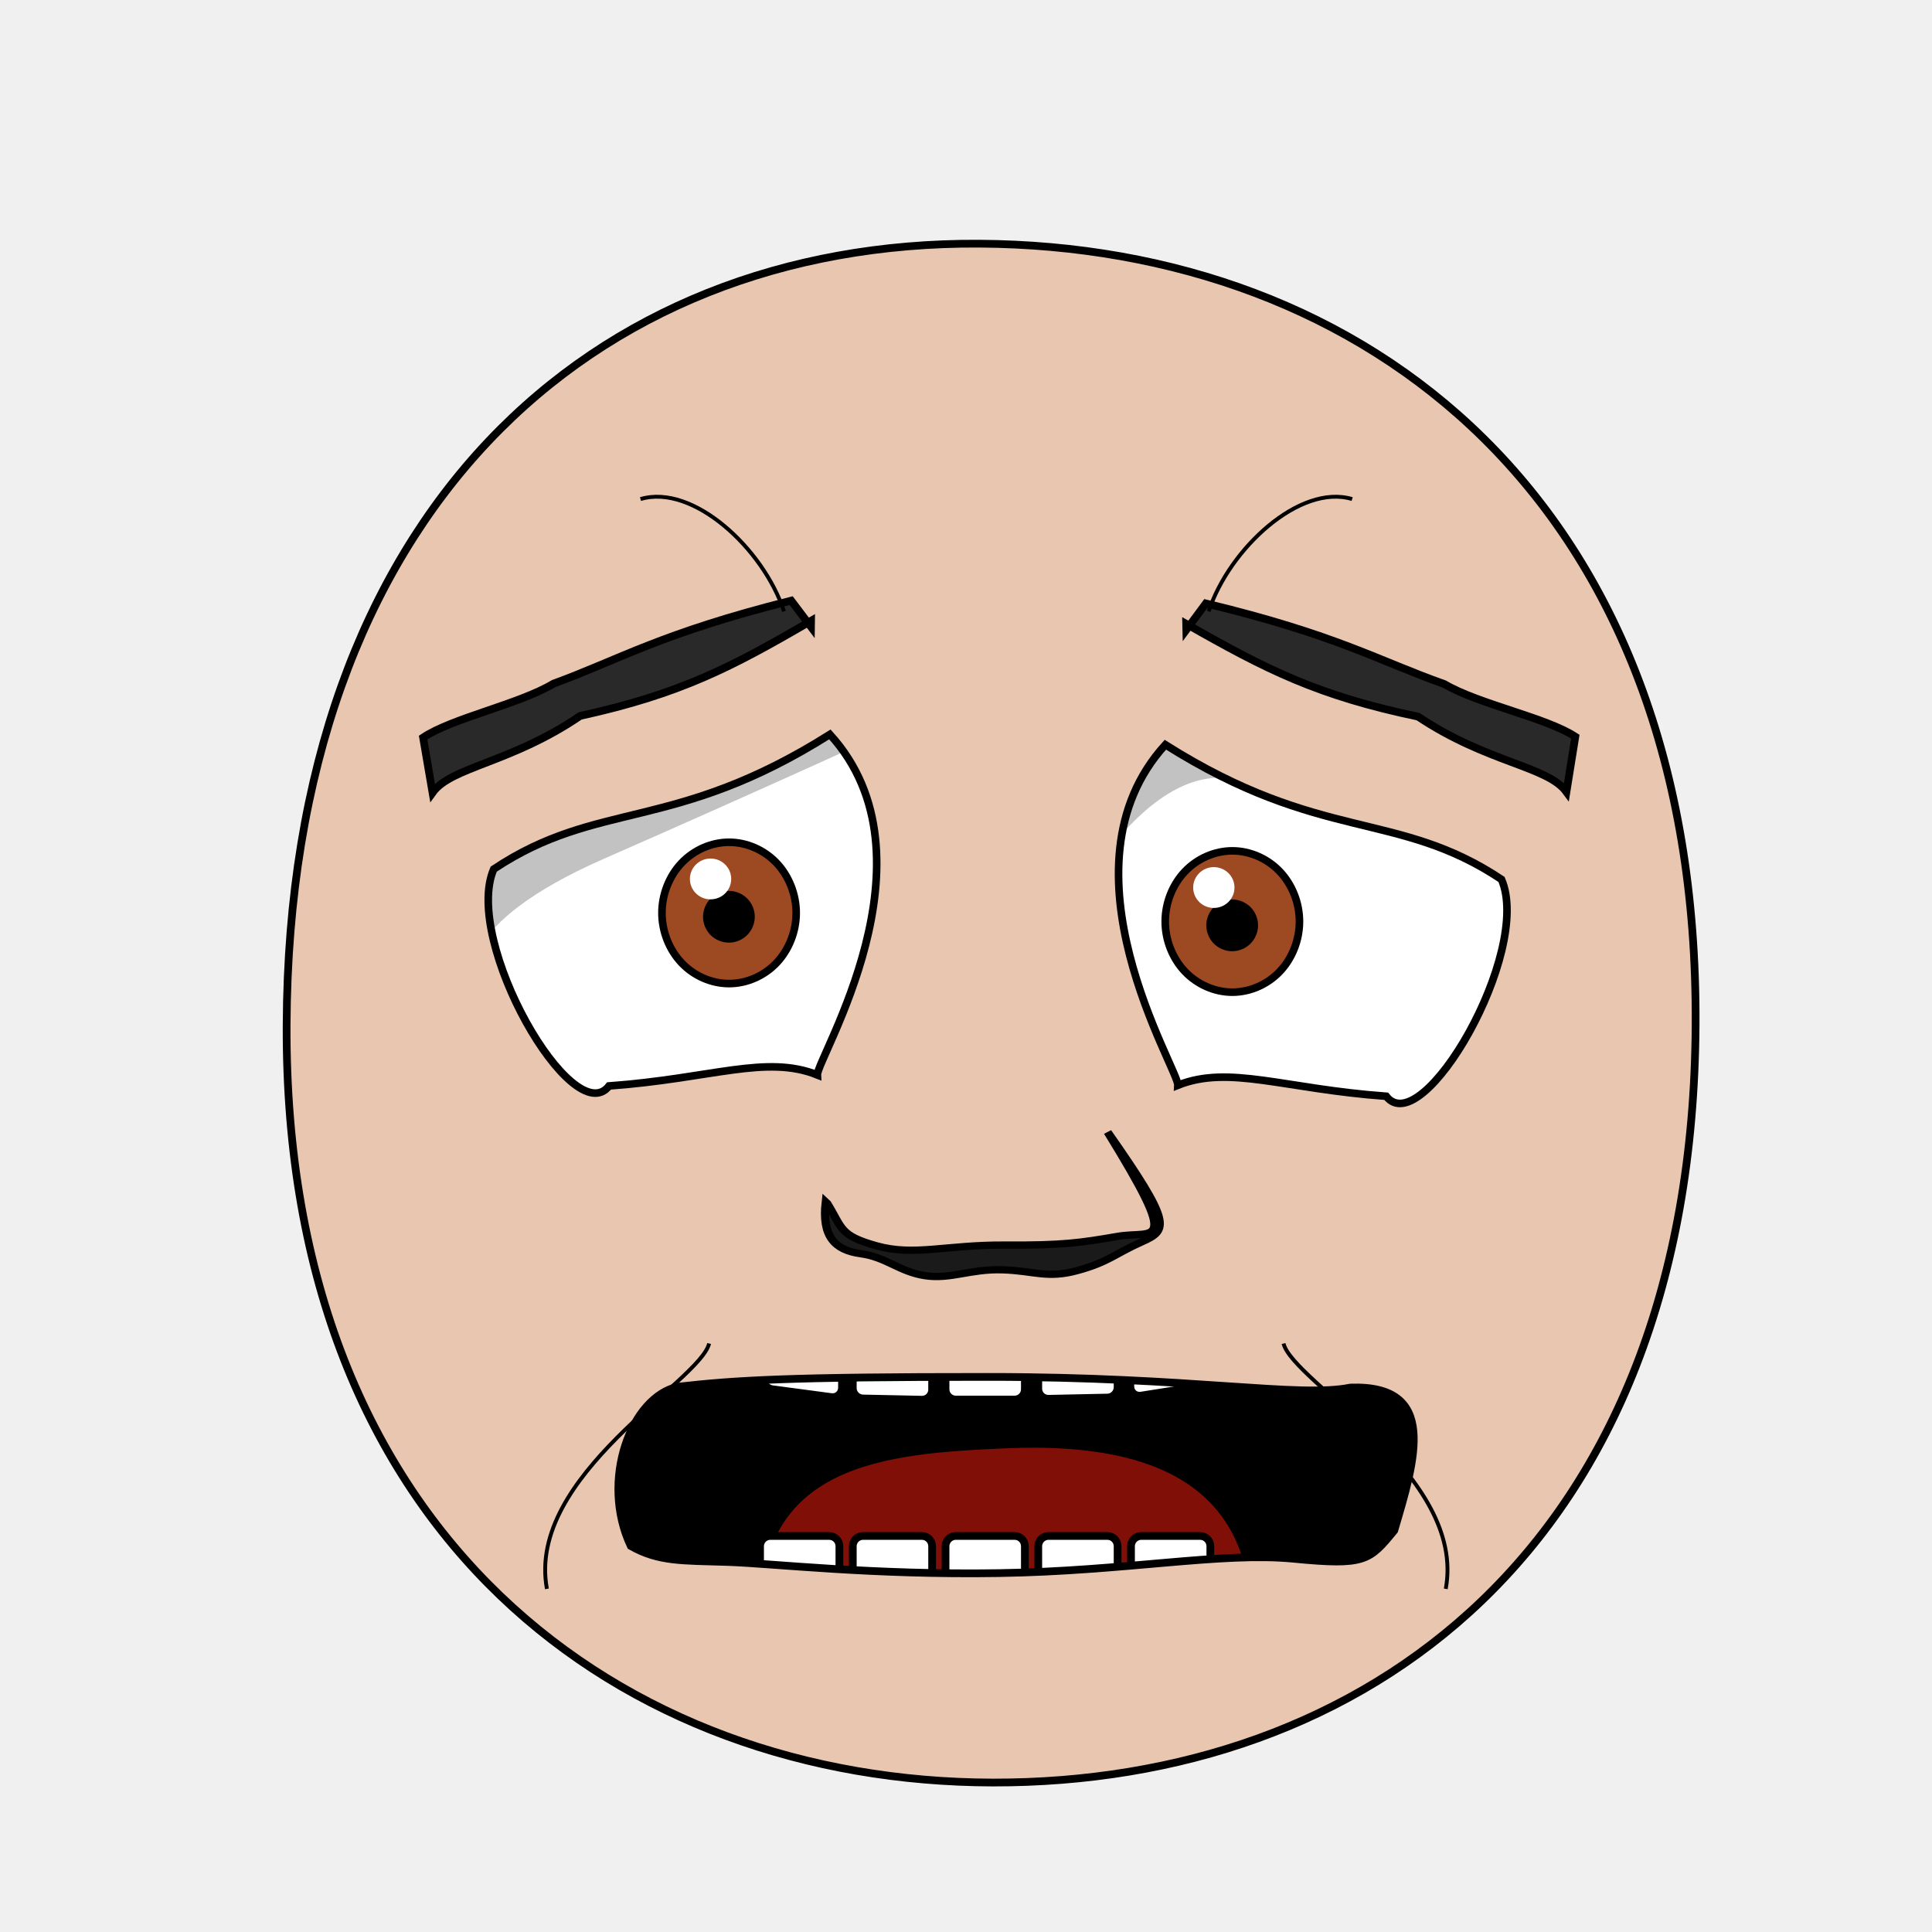
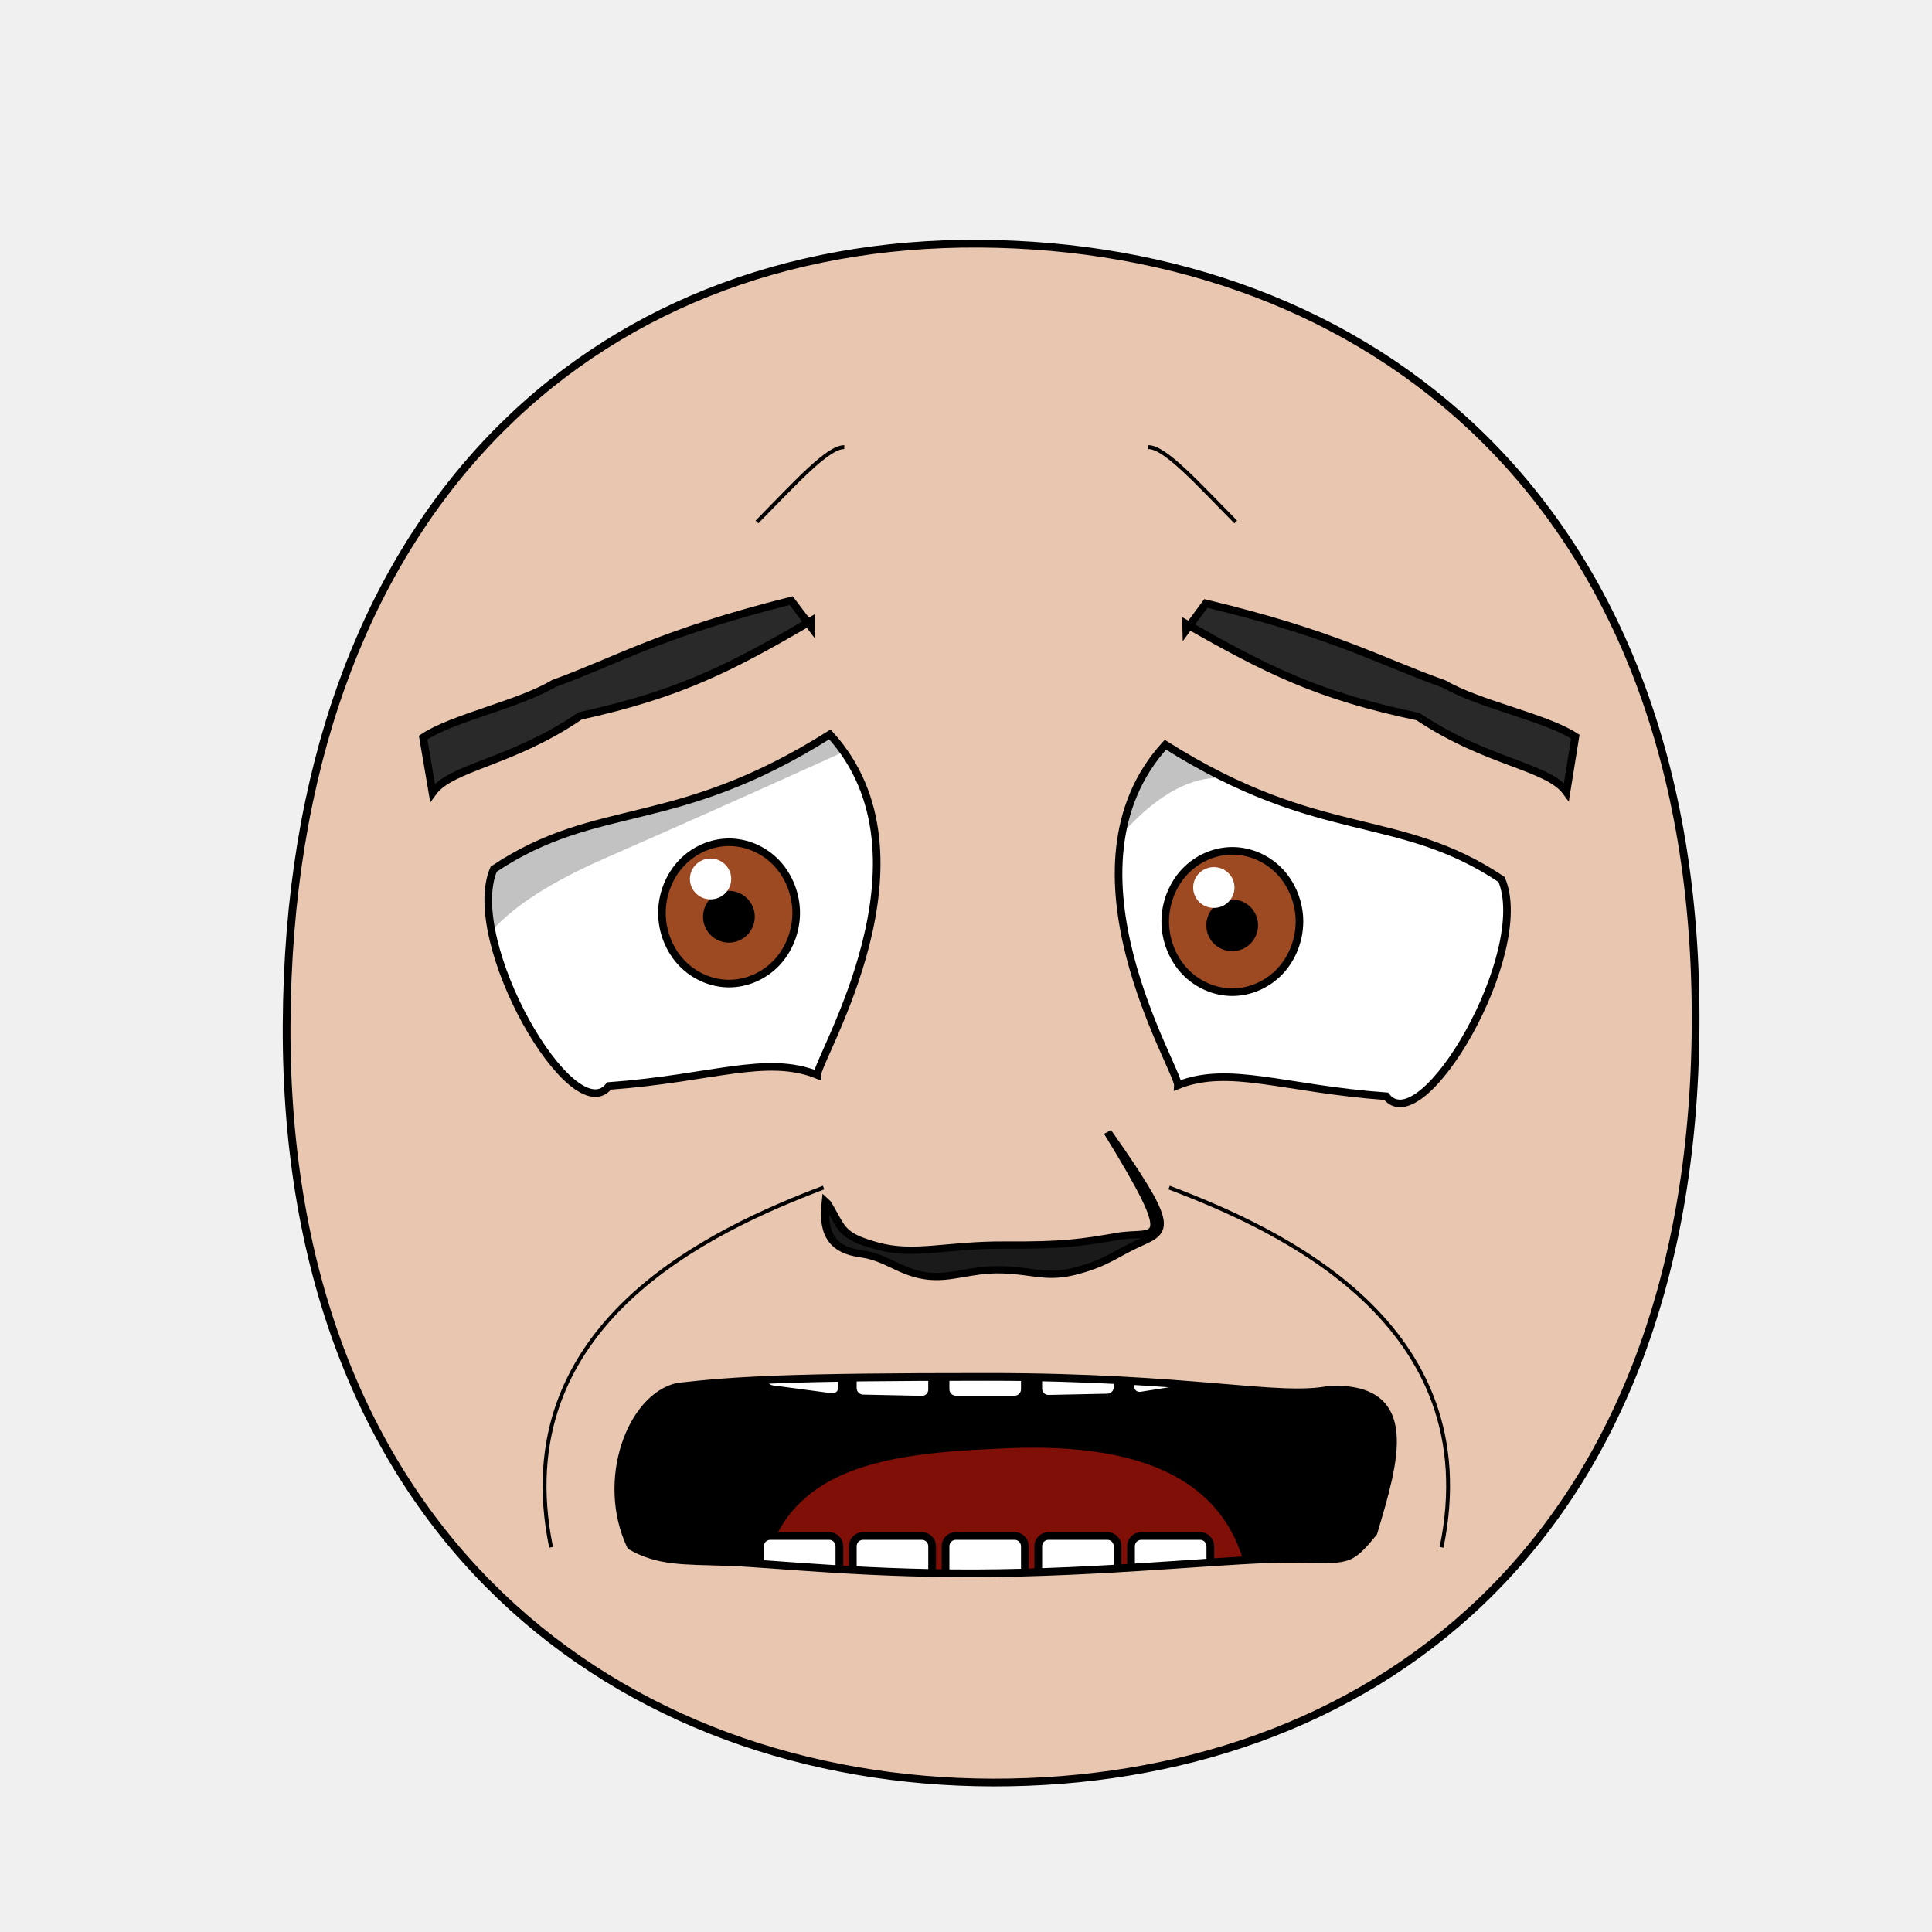
<svg xmlns="http://www.w3.org/2000/svg" xmlns:xlink="http://www.w3.org/1999/xlink" version="1.1" viewBox="0 0 250 250" id="emoticon-front-view" width="100%" height="100%">
  <defs id="defs4">
    <linearGradient id="linearGradient5745">
      <stop style="stop-color:#f4c815;stop-opacity:1" id="stop5747" offset="0" />
      <stop style="stop-color:#cc0000;stop-opacity:1" id="stop5749" offset="1" />
    </linearGradient>
    <linearGradient id="linearGradient2823">
      <stop style="stop-color:#000000;stop-opacity:1" id="stop2825" offset="0" />
      <stop style="stop-color:#780023;stop-opacity:1" id="stop2827" offset="1" />
    </linearGradient>
    <clipPath id="clipPath2967">
      <use transform="translate(-55.48,15.25)" id="use2969" x="0" y="0" width="1" height="1" xlink:href="#path3622">
</use>
    </clipPath>
    <clipPath id="clipPath4022">
      <use transform="matrix(-1,0,0,1,914.21,34.34)" id="use5959" x="0" y="0" width="250" height="250" xlink:href="#path3622">
</use>
    </clipPath>
    <radialGradient cx="-15.372" cy="2.705" r="1" fx="-15.372" fy="2.705" id="radialGradient5694" xlink:href="#linearGradient5745" gradientUnits="userSpaceOnUse" gradientTransform="matrix(98.09029,121.5278,-104.4591,83.94095,1881.611,1722.677)" spreadMethod="pad">
</radialGradient>
    <linearGradient x1="107.143" y1="488.076" x2="138.571" y2="606.466" id="irisGradient" xlink:href="#linearGradient2823" gradientUnits="userSpaceOnUse" gradientTransform="translate(37.46307,-25.35117)">
</linearGradient>
    <clipPath id="clipPath-mouth" clipPathUnits="userSpaceOnUse">
      <use height="250" width="250" id="use-mouth-outline" xlink:href="#mouth-outline" y="0" x="0" />
    </clipPath>
  </defs>
  <g id="head">
    <path style="fill:#e9c6af;stroke:#000000;stroke-width:1;stroke-opacity:1" d="M 128.48,230.66 C 176.27,230.75 219.01,200.57 219.41,132.64 219.80,64.72 176.76,31.81 126.68,31.53 76.60,31.24 37.38,66.28 37.09,132.64 36.80,199.01 80.69,230.57 128.48,230.66 Z" id="path164">
</path>
  </g>
  <g transform="matrix(0.16,0,0,0.16,61.29,37.47)" style="stroke-width:4.36;stroke-miterlimit:4;stroke-dasharray:none" id="left-eye">
    <path d="M 288.10,359.77 C 379.17,459.65 277.25,622.36 277.99,635.17 236.59,618.58 192.22,638.09 109.50,644.07 80.43,681.57 -8.99,527.41 16.23,468.72 100.68,412.37 162.13,439.27 288.10,359.77 Z" style="fill:#ffffff;stroke:#000000;stroke-width:6.14;stroke-miterlimit:4;stroke-opacity:1;stroke-dasharray:none" id="path3622">
</path>
    <g transform="translate(55.48,-15.25)" style="stroke-width:4.36;stroke-miterlimit:4;stroke-dasharray:none" clip-path="url(#clipPath2967)" id="lens">
      <g id="g4403">
        <path style="fill:#9d4922;fill-opacity:1;stroke:#000000;stroke-width:6.14;stroke-miterlimit:4;stroke-opacity:1;stroke-dasharray:none" d="M 205.38,519.39 C 205.38,534.35 199.53,549.21 189.48,559.79 179.43,570.37 165.31,576.53 151.09,576.53 136.88,576.53 122.76,570.37 112.71,559.79 102.66,549.21 96.80,534.35 96.80,519.39 96.80,504.43 102.66,489.56 112.71,478.98 122.76,468.40 136.88,462.24 151.09,462.24 165.31,462.24 179.43,468.40 189.48,478.98 199.53,489.56 205.38,504.43 205.38,519.39 Z" id="iris">
</path>
        <path d="M 168.82,522.49 C 168.82,527.16 166.89,531.81 163.58,535.12 160.27,538.43 155.63,540.35 150.95,540.35 146.27,540.35 141.63,538.43 138.32,535.12 135.02,531.81 133.09,527.16 133.09,522.49 133.09,517.81 135.02,513.16 138.32,509.85 141.63,506.55 146.27,504.62 150.95,504.62 155.63,504.62 160.27,506.55 163.58,509.85 166.89,513.16 168.82,517.81 168.82,522.49 Z" style="fill:#000000;fill-opacity:1;stroke:#000000;stroke-width:6.14;stroke-miterlimit:4;stroke-opacity:1;stroke-dasharray:none" id="pupil">
</path>
        <path d="M 152.82,491.90 C 152.82,501.05 145.35,508.41 136.11,508.41 126.89,508.41 119.41,501.05 119.41,491.90 119.41,482.80 126.89,475.39 136.11,475.39 145.35,475.39 152.82,482.80 152.82,491.90 Z" style="fill:#ffffff;fill-opacity:1;stroke:none" id="glare">
</path>
      </g>
      <path style="opacity:0.24;fill:#000000;stroke:#000000;stroke-width:1px;stroke-linecap:butt;stroke-linejoin:miter;stroke-opacity:1" d="M -56.36,574.02 -118.80,355.83 226.66,230.15 303.38,361.43 C 303.39,361.43 183.81,416.38 49.48,475.21 -73.44,529.17 -56.36,574.02 -56.36,574.02 Z" id="left-lid-shadow">
</path>
    </g>
  </g>
  <g transform="matrix(0.16,0,0,0.16,50.62,33.31)" style="stroke-width:4.36;stroke-miterlimit:4;stroke-dasharray:none" id="right-eye">
    <use transform="matrix(-1,0,0,1,914.21,34.34)" id="use3959" x="0" y="0" width="250" height="250" xlink:href="#path3622">
</use>
    <g clip-path="url(#clipPath4022)" id="g4015">
      <use transform="translate(529.19,17.70)" style="stroke-width:4.36;stroke-miterlimit:4;stroke-dasharray:none" id="right-lens" x="0" y="0" width="1" height="1" xlink:href="#g4403">
</use>
      <path style="opacity:0.24;fill:#000000;stroke:#000000;stroke-width:1px;stroke-linecap:butt;stroke-linejoin:miter;stroke-miterlimit:4;stroke-opacity:1;stroke-dasharray:none" d="M 537.99,543.46 525.65,303.73 777.13,253.41 938.41,436.09 C 938.41,436.09 794.15,491.83 709.75,433.71 625.34,375.60 549.17,524.48 537.99,543.46 Z" id="right-lid-shadow">
</path>
    </g>
  </g>
  <path d="M 104.94,81.11 104.95,80.34 C 94.65,86.35 88.05,89.79 75.07,92.64 66.14,98.74 58.38,99.20 55.97,102.57 L 54.75,95.44 C 58.47,92.93 67.19,91.13 71.63,88.46 80.10,85.37 85.49,81.96 102.38,77.72 Z" style="fill:#292929;fill-opacity:1;fill-rule:nonzero;stroke:#000000;stroke-width:1;stroke-miterlimit:4;stroke-opacity:1;stroke-dasharray:none" id="left-eye-brow">
</path>
  <g style="stroke-width:1" transform="matrix(1.13,0,0,1,-17.27,2.11)" id="nose">
    <path style="fill:#1a1a1a;stroke:#000000;stroke-width:0.94;stroke-miterlimit:4;stroke-dasharray:none" d="M 110.02,153.62 C 111.77,156.85 111.40,157.76 115.70,159.11 119.99,160.45 123.63,158.96 130.31,159 136.98,159.05 139.04,158.70 143.24,157.88 147.46,157.04 150.61,159.97 142.12,144.38 149.45,156.18 149.10,157.05 146.02,158.59 142.95,160.13 142.24,161.19 138.69,162.29 135.17,163.39 133.71,162.32 130.04,162.20 126.36,162.08 124.14,163.47 121.19,162.96 118.25,162.44 116.83,160.59 113.85,160.12 110.86,159.66 109.39,157.88 109.84,153.43 Z" id="nose-outline">
</path>
  </g>
  <use transform="matrix(-1,0.01,0.01,1,257.64,-0.66)" id="right-eye-brow" x="0" y="0" width="250" height="250" xlink:href="#left-eye-brow">
</use>
  <g id="mouth">
    <g id="mouth-interior" clip-path="url(#clipPath-mouth)">
      <rect style="fill:#000000;fill-opacity:1;stroke:none" y="159.934" x="68.16" height="66.556" width="119.944" id="mouth-background">
</rect>
      <path d="M 98.34,209.75 C 98.01,189.46 114.23,188.07 130.46,187.40 148.01,186.69 161.92,191.44 161.92,209.75 140.73,209.75 119.54,209.75 98.34,209.75 Z" style="fill:#800f08;fill-opacity:1;stroke:none" id="tongue">
</path>
      <g style="stroke:#000000;stroke-opacity:1" transform="translate(4,-6.35)" id="upper-teeth" morph="fix-children">
        <rect style="fill:#ffffff;fill-opacity:1;stroke:#000000;stroke-width:1.004;stroke-opacity:1" id="tooth-02" width="10.356" height="15.123" x="95.524" y="158.195" ry="1.325" rx="1.336" transform="matrix(0.991225,0.1321854,0,1,0,0)">
</rect>
        <rect style="fill:#ffffff;fill-opacity:1;stroke:#000000;stroke-width:1;stroke-opacity:1" rx="1.325" ry="1.325" y="169.934" x="106.375" height="15.123" width="10.267" id="tooth-03" transform="matrix(0.999781,0.02092668,0,1,0,0)">
</rect>
        <rect style="fill:#ffffff;fill-opacity:1;stroke:#000000;stroke-opacity:1" id="tooth-04" width="10.265" height="15.123" x="118.352" y="172.327" ry="1.325" rx="1.325">
</rect>
        <rect style="fill:#ffffff;fill-opacity:1;stroke:#000000;stroke-width:1;stroke-opacity:1" rx="1.325" ry="1.325" y="174.986" x="130.381" height="15.123" width="10.267" id="tooth-05" transform="matrix(0.999781,-0.02092669,0,1,0,0)">
</rect>
        <rect style="fill:#ffffff;fill-opacity:1;stroke:#000000;stroke-width:1.006;stroke-opacity:1" id="tooth-06" width="10.394" height="15.123" x="144.054" y="194.646" ry="1.325" rx="1.341" transform="matrix(0.9876076,-0.1569434,0,1,0,0)">
</rect>
      </g>
      <g style="stroke:#000000;stroke-opacity:1" transform="translate(4,26.66)" id="lower-teeth">
        <rect style="fill:#ffffff;fill-opacity:1;stroke:#000000;stroke-opacity:1" rx="1.325" ry="1.325" y="172.091" x="94.352" height="15.123" width="10.265" id="tooth-09">
</rect>
        <rect style="fill:#ffffff;fill-opacity:1;stroke:#000000;stroke-opacity:1" id="tooth-10" width="10.265" height="15.123" x="106.352" y="172.091" ry="1.325" rx="1.325">
</rect>
        <rect style="fill:#ffffff;fill-opacity:1;stroke:#000000;stroke-opacity:1" rx="1.325" ry="1.325" y="172.091" x="118.352" height="15.123" width="10.265" id="tooth-11">
</rect>
        <rect style="fill:#ffffff;fill-opacity:1;stroke:#000000;stroke-opacity:1" id="tooth-12" width="10.265" height="15.123" x="130.352" y="172.091" ry="1.325" rx="1.325">
</rect>
        <rect style="fill:#ffffff;fill-opacity:1;stroke:#000000;stroke-opacity:1" rx="1.325" ry="1.325" y="172.091" x="142.352" height="15.123" width="10.265" id="tooth-13">
</rect>
      </g>
    </g>
-     <path d="M 180.42,198.04 C 177.20,201.96 176.66,202.60 167.39,201.70 158.12,200.80 145.69,203.30 129.26,203.56 112.84,203.82 100.12,202.32 94.20,202.12 88.28,201.93 85.23,202.10 81.62,200.05 77.60,191.54 81.68,180.74 87.73,179.44 95.07,178.61 102.00,178.16 127.90,178.17 154.32,178.17 168.16,180.90 174.74,179.55 186.18,179.15 183.15,188.83 180.42,198.04 Z" style="fill:none;stroke:#000000;stroke-width:1px;stroke-miterlimit:4;stroke-opacity:1" id="mouth-outline">
+     <path d="M 177.73,198.31 C 174.51,202.23 174.51,201.79 167.39,201.70 160.28,201.61 145.69,203.30 129.26,203.56 112.84,203.82 100.12,202.32 94.20,202.12 88.28,201.93 85.23,202.10 81.62,200.05 77.60,191.54 81.68,180.74 87.73,179.44 95.07,178.61 102.00,178.16 127.90,178.17 154.32,178.17 165.47,181.17 172.05,179.82 183.49,179.42 180.46,189.10 177.73,198.31 Z" style="fill:none;stroke:#000000;stroke-width:1px;stroke-miterlimit:4;stroke-opacity:1" id="mouth-outline">
</path>
  </g>
  <g style="stroke-width:2;stroke-miterlimit:16;stroke-dasharray:none" id="wrinkles">
-     <path d="M 82.88,64.58 C 89.68,62.55 98.78,71.01 101.45,79.11" style="fill:none;stroke:#000000;stroke-width:0.50;stroke-linecap:butt;stroke-linejoin:miter;stroke-miterlimit:4;stroke-opacity:1;stroke-dasharray:none" id="wrinkle-left-brow">
+     <path d="M 97.95,67.54 C 102.87,62.56 107.11,57.83 109.25,57.86" style="fill:none;stroke:#000000;stroke-width:0.50;stroke-linecap:butt;stroke-linejoin:miter;stroke-miterlimit:4;stroke-opacity:1;stroke-dasharray:none" id="wrinkle-left-brow">
</path>
-     <path d="M 70.77,205.60 C 68.06,190.93 90.59,178.78 91.76,173.85" style="fill:none;stroke:#000000;stroke-width:0.50;stroke-linecap:butt;stroke-linejoin:miter;stroke-opacity:1;stroke-miterlimit:4;stroke-dasharray:none" id="wrinkle-left-cheek">
+     <path d="M 71.31,200.22 C 65.37,171.28 92.21,159.13 106.57,153.67" style="fill:none;stroke:#000000;stroke-width:0.50;stroke-linecap:butt;stroke-linejoin:miter;stroke-opacity:1;stroke-miterlimit:4;stroke-dasharray:none" id="wrinkle-left-cheek">
</path>
    <use transform="matrix(-1,0,0,1,257.85,0)" style="stroke-width:0.50;stroke-miterlimit:4;stroke-dasharray:none" height="250" width="250" id="wrinkle-right-brow" xlink:href="#wrinkle-left-brow" y="0" x="0">
</use>
    <use transform="matrix(-1,0,0,1,257.85,0)" style="stroke-width:0.50;stroke-miterlimit:4;stroke-dasharray:none" height="250" width="250" id="wrinkle-right-cheek" xlink:href="#wrinkle-left-cheek" y="0" x="0">
</use>
  </g>
</svg>
